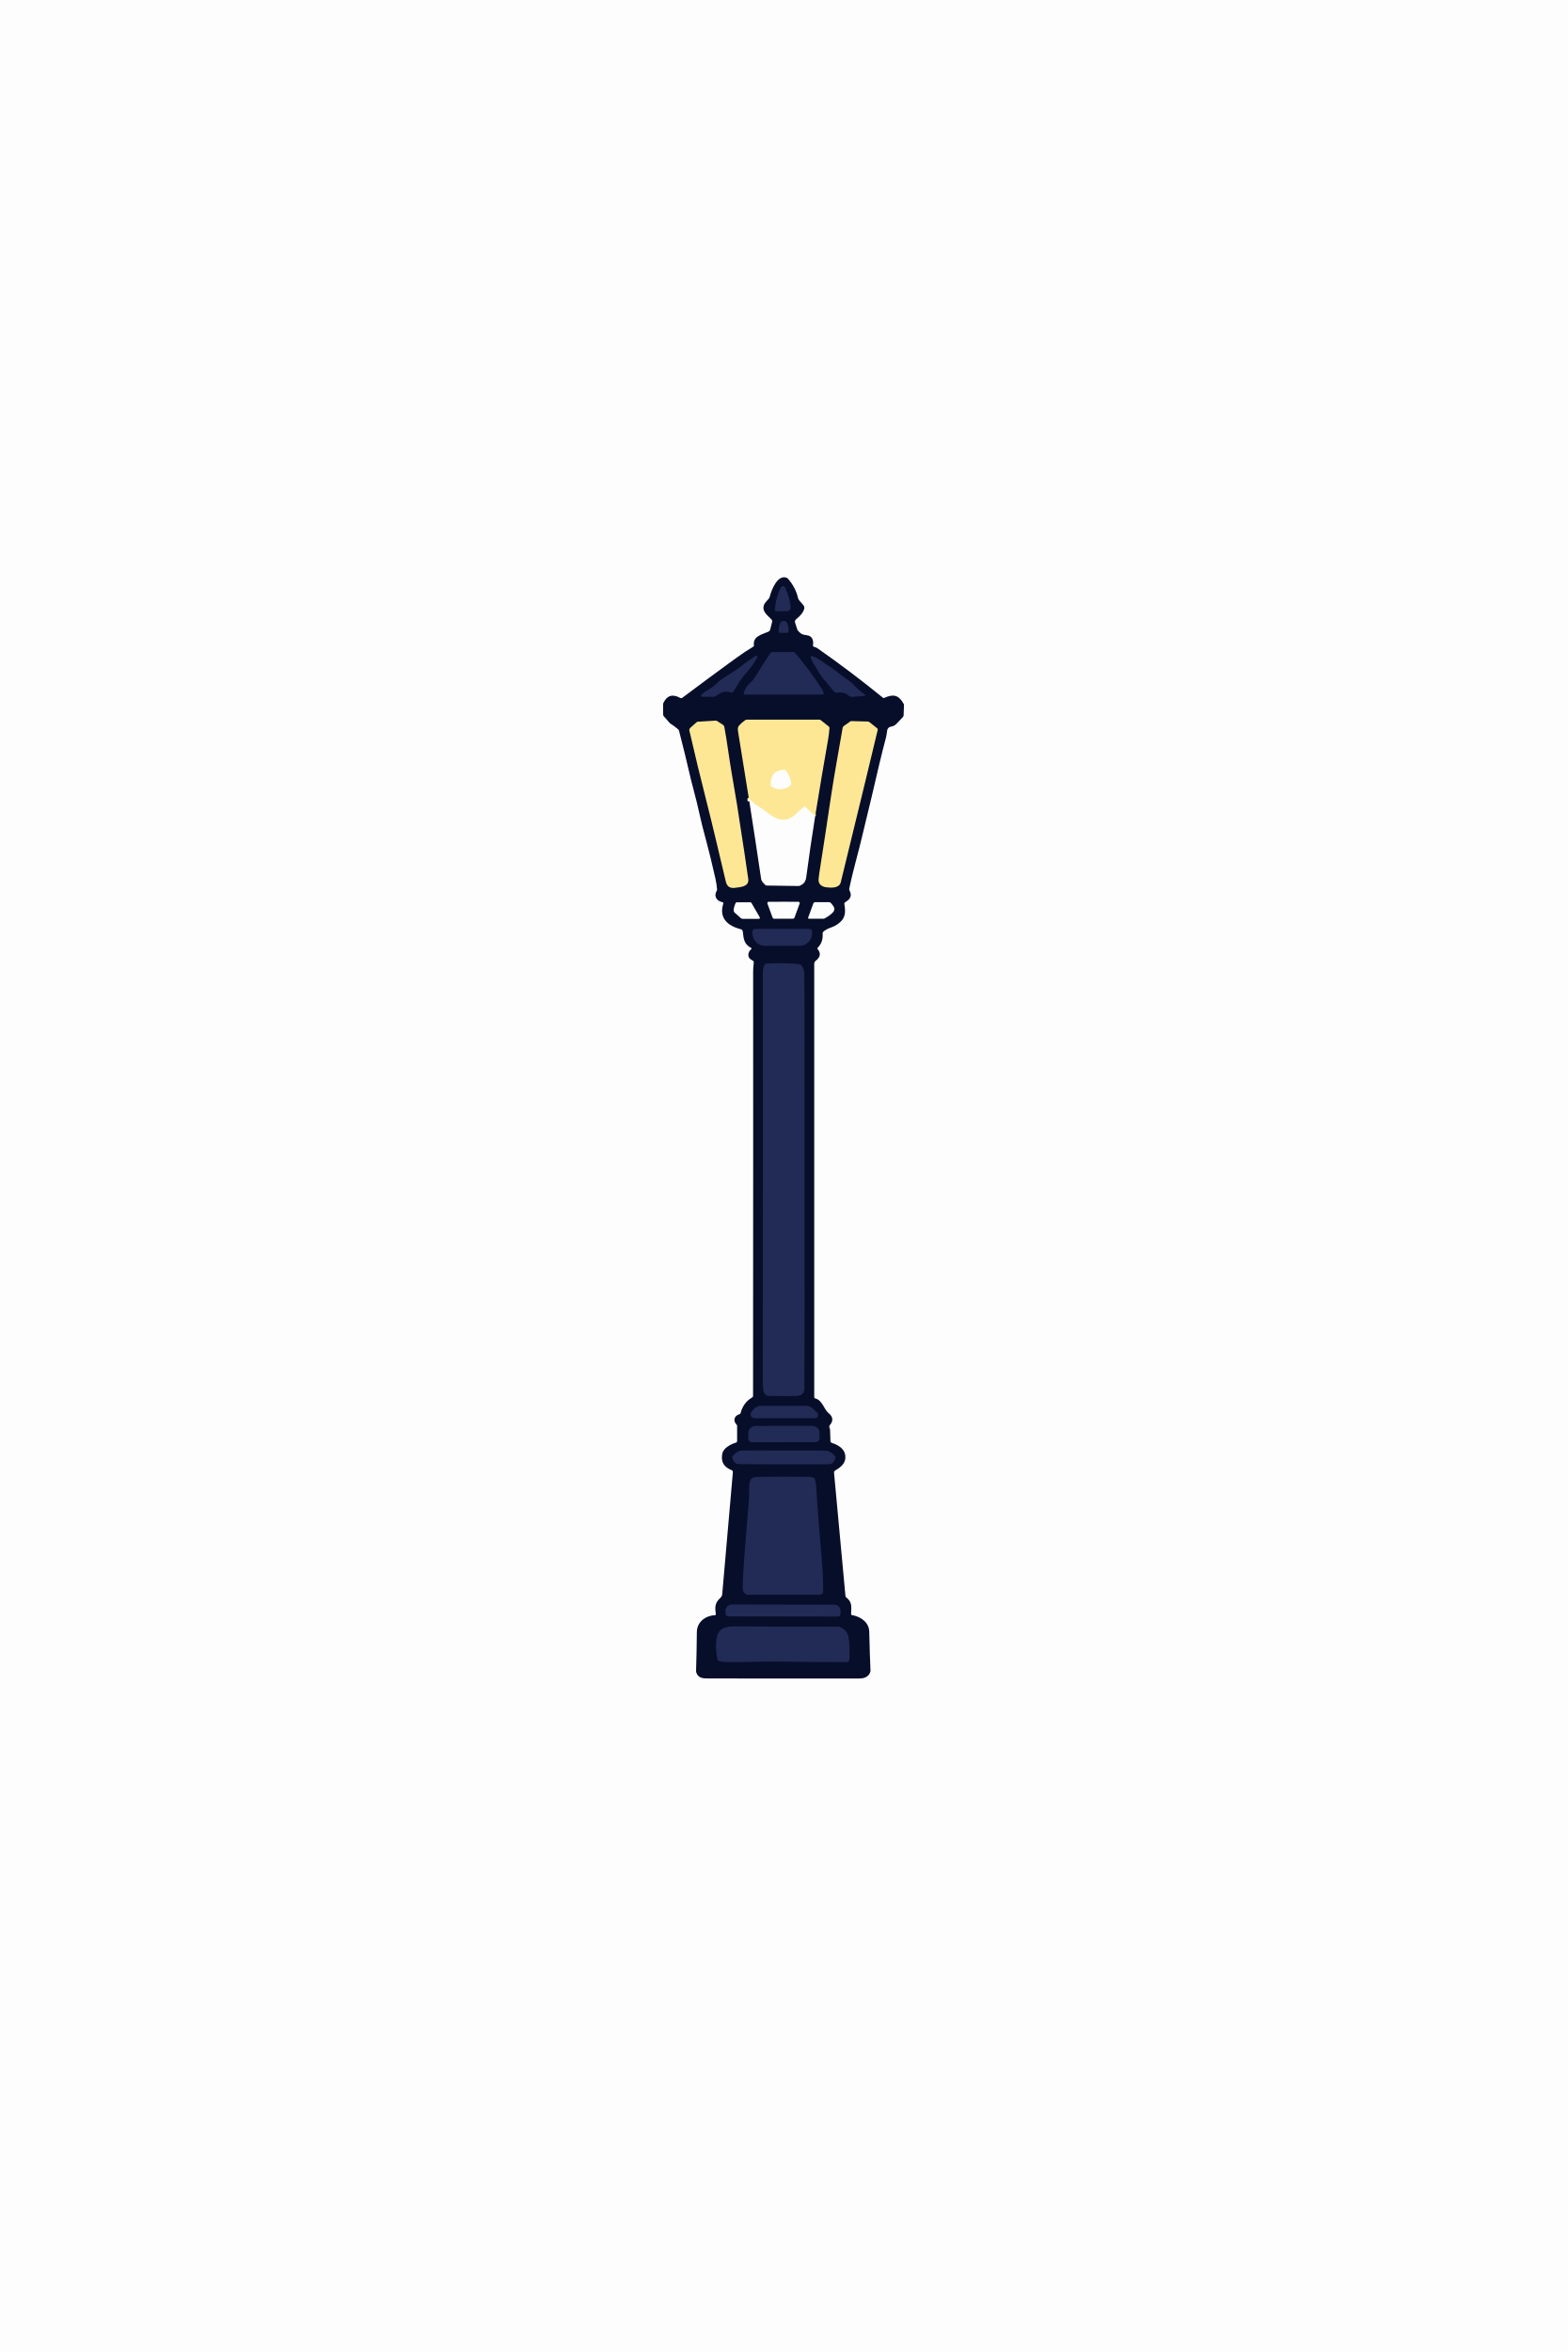
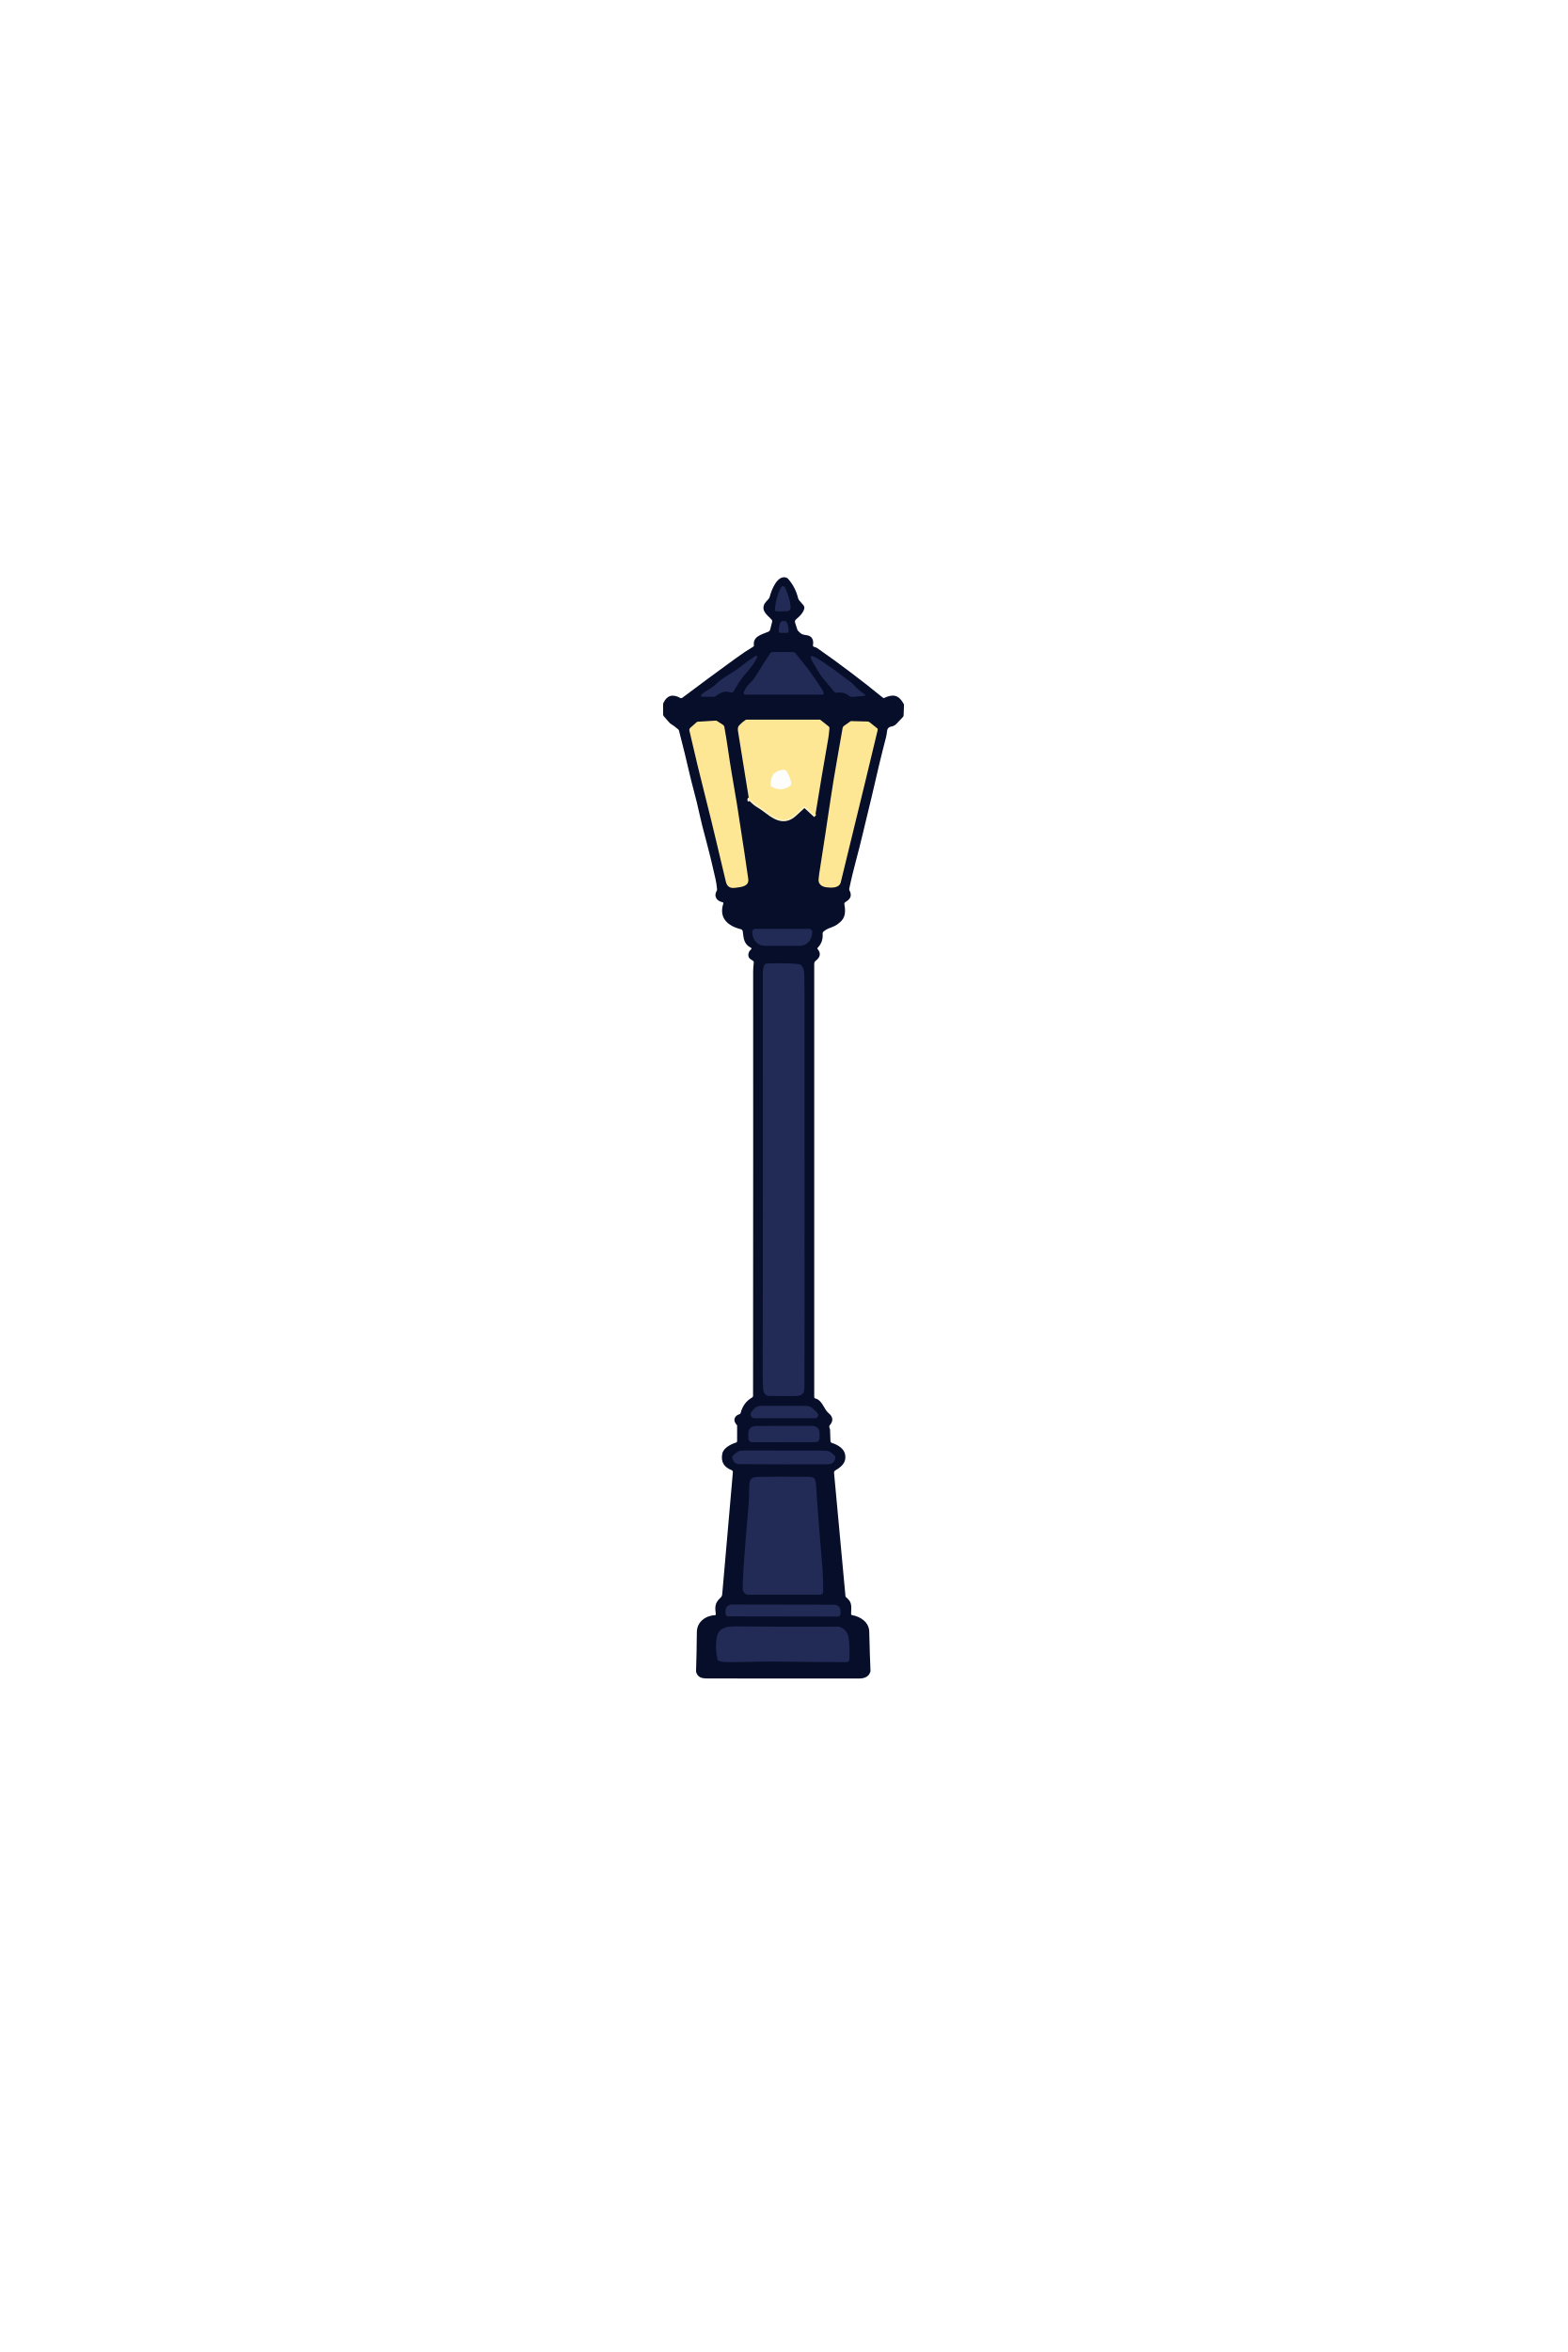
<svg xmlns="http://www.w3.org/2000/svg" version="1.1" viewBox="0.00 0.00 1024.00 1536.00">
-   <path fill="#fdfdfd" d="   M 1024.00 0.00   L 1024.00 1536.00   L 0.00 1536.00   L 0.00 0.00   L 1024.00 0.00   Z" />
  <path fill="#070e2a" d="   M 490.73 619.82   A 0.46 0.45 -51.4 0 0 490.65 619.07   C 485.99 616.59 485.74 613.28 485.17 608.27   A 1.67 1.66 -86.2 0 0 483.92 606.84   C 475.48 604.74 469.36 599.60 472.48 590.02   A 0.63 0.62 -75.8 0 0 472.01 589.22   C 468.13 588.46 466.02 585.34 468.18 581.68   A 1.61 1.58 58.1 0 0 468.39 580.75   Q 468.05 577.05 467.29 573.70   Q 463.95 559.03 462.00 551.82   Q 457.94 536.80 456.70 530.72   C 454.94 522.18 451.93 512.31 449.76 502.55   Q 447.87 494.06 443.53 477.22   A 1.87 1.83 14.1 0 0 442.96 476.29   Q 440.49 474.14 437.74 472.43   A 1.25 1.11 82.3 0 1 437.52 472.24   L 433.62 467.79   A 1.93 1.91 -65.7 0 1 433.15 466.53   L 433.15 459.78   A 1.62 1.59 58.5 0 1 433.31 459.08   Q 436.84 451.64 444.33 455.80   A 1.24 1.22 -48.8 0 0 445.66 455.70   Q 462.41 443.10 480.33 430.10   Q 487.01 425.25 492.07 422.29   A 0.79 0.78 71.4 0 0 492.45 421.52   C 491.68 415.60 497.32 414.45 501.85 412.56   A 2.10 2.09 86.0 0 0 503.08 411.14   L 504.38 405.96   A 1.31 1.30 30.8 0 0 504.07 404.76   C 501.74 402.01 497.30 399.45 499.09 394.89   C 499.62 393.54 501.21 392.20 502.18 390.94   A 3.31 3.29 -19.1 0 0 502.79 389.69   C 503.88 385.30 507.86 375.05 513.79 377.30   A 2.29 2.23 -9.7 0 1 514.69 377.92   Q 519.62 383.54 521.25 390.47   A 3.97 3.95 -72.0 0 0 522.08 392.11   L 524.81 395.29   A 2.46 2.45 28.5 0 1 525.38 397.20   Q 525.15 398.88 523.47 401.07   Q 522.50 402.34 519.91 404.54   A 1.92 1.90 61.1 0 0 519.33 406.58   L 520.76 411.03   A 2.69 2.65 15.8 0 0 521.30 411.98   C 523.42 414.28 524.35 414.52 527.09 414.85   C 530.37 415.25 531.66 418.12 531.02 421.28   A 1.00 0.99 -79.4 0 0 531.81 422.45   Q 532.99 422.67 534.06 423.42   Q 555.99 438.76 576.83 455.74   A 0.63 0.62 -37.9 0 0 577.48 455.82   C 583.52 453.04 587.03 453.83 590.28 459.67   A 1.65 1.62 -58.6 0 1 590.48 460.53   L 590.23 467.17   A 1.68 1.64 -23.0 0 1 589.78 468.25   Q 589.00 469.20 585.50 472.76   Q 584.09 474.21 582.04 474.51   A 3.04 2.82 -1.2 0 0 579.50 476.97   Q 579.09 480.21 578.75 481.49   Q 574.55 497.46 569.38 520.30   C 567.66 527.90 565.15 537.35 563.26 545.69   C 560.93 555.93 557.17 568.34 554.72 580.44   A 1.54 1.51 37.3 0 0 554.87 581.49   Q 557.20 585.88 553.06 588.54   Q 552.33 589.01 551.83 589.42   A 0.89 0.88 65.7 0 0 551.51 590.28   C 552.26 594.30 552.38 598.40 549.73 601.25   Q 546.95 604.25 543.28 605.54   Q 539.60 606.82 537.90 608.37   A 1.78 1.75 66.8 0 0 537.33 609.82   Q 537.78 615.23 534.06 618.99   A 0.56 0.55 47.4 0 0 534.03 619.74   Q 537.48 623.83 532.84 627.43   A 2.57 2.55 -19.0 0 0 531.85 629.45   L 531.85 912.40   A 0.89 0.89 0.0 0 0 532.54 913.27   C 537.22 914.41 538.16 920.39 541.22 922.84   C 544.17 925.20 544.43 927.94 542.09 930.63   Q 541.29 931.55 541.99 932.83   A 1.58 1.52 30.8 0 1 542.18 933.53   L 542.45 941.18   A 1.19 1.18 -82.4 0 0 543.28 942.27   C 547.26 943.54 551.39 945.93 552.08 950.12   C 552.92 955.26 549.50 957.98 545.60 960.28   A 1.68 1.67 -18.0 0 0 544.79 961.86   L 552.27 1042.56   A 0.36 0.36 0.0 0 0 552.34 1042.74   Q 552.35 1042.75 553.96 1044.30   C 556.86 1047.10 555.88 1050.58 555.93 1054.07   A 0.74 0.73 4.3 0 0 556.55 1054.78   C 562.11 1055.67 567.64 1059.46 567.78 1065.53   Q 568.15 1081.00 568.59 1090.96   A 2.89 2.77 -37.8 0 1 568.44 1091.98   Q 566.97 1096.15 561.25 1096.16   Q 493.22 1096.23 461.81 1096.12   C 458.33 1096.11 455.94 1095.46 454.80 1092.24   A 2.54 2.46 36.9 0 1 454.66 1091.36   Q 455.05 1079.18 455.18 1065.77   C 455.25 1059.20 460.94 1055.05 466.97 1054.83   A 0.61 0.60 -4.4 0 0 467.55 1054.16   C 467.00 1049.61 466.75 1046.96 470.63 1043.40   A 3.51 3.50 -18.8 0 0 471.75 1041.13   L 478.71 961.45   A 1.35 1.34 -77.2 0 0 477.85 960.07   Q 470.18 957.13 471.82 949.24   C 472.59 945.57 477.41 943.11 480.72 942.12   A 1.07 1.06 -8.5 0 0 481.48 941.10   L 481.48 930.98   A 0.35 0.33 -65.8 0 0 481.41 930.77   Q 481.24 930.53 480.78 929.98   C 478.57 927.37 480.02 924.36 482.99 923.57   A 1.09 1.07 -0.1 0 0 483.77 922.80   Q 485.51 915.96 491.31 912.62   A 1.15 1.15 0.0 0 0 491.89 911.62   Q 492.02 732.21 491.95 634.25   Q 491.95 632.37 492.37 628.46   A 1.00 0.99 -67.9 0 0 492.00 627.57   Q 491.49 627.15 490.66 626.70   C 487.79 625.15 488.56 621.64 490.73 619.82   Z" />
  <path stroke="#fdf2c9" stroke-width="2.00" fill="none" stroke-linecap="butt" vector-effect="non-scaling-stroke" d="   M 532.49 532.85   L 525.85 526.71   A 0.57 0.57 0.0 0 0 525.08 526.70   Q 522.49 529.01 519.54 531.79   C 513.27 537.70 507.44 535.43 501.09 530.47   Q 498.01 528.07 493.89 525.55   A 6.65 0.50 45.2 0 1 490.52 522.63   Q 488.62 520.80 489.42 523.18" />
-   <g fill="#fdfdfd">
-     <path d="   M 532.49 532.85   Q 529.31 552.64 526.66 572.63   C 526.23 575.85 525.18 577.12 522.58 578.37   A 2.35 2.25 31.1 0 1 521.51 578.61   L 500.81 578.32   A 1.30 1.28 65.5 0 1 499.95 577.99   Q 497.41 575.72 497.17 574.06   Q 493.45 548.73 489.42 523.18   Q 488.62 520.80 490.52 522.63   A 6.65 0.50 45.2 0 0 493.89 525.55   Q 498.01 528.07 501.09 530.47   C 507.44 535.43 513.27 537.70 519.54 531.79   Q 522.49 529.01 525.08 526.70   A 0.57 0.57 0.0 0 1 525.85 526.71   L 532.49 532.85   Z" />
-     <path d="   M 511.79 588.89   Q 519.34 588.89 521.53 588.93   A 0.86 0.86 0.0 0 1 522.32 590.09   L 518.89 599.41   A 0.85 0.84 9.7 0 1 518.10 599.96   Q 517.09 599.98 511.80 599.98   Q 506.51 599.98 505.50 599.97   A 0.85 0.84 -9.8 0 1 504.71 599.42   L 501.27 590.11   A 0.86 0.86 0.0 0 1 502.05 588.94   Q 504.24 588.90 511.79 588.89   Z" />
-     <path d="   M 527.87 599.25   L 531.26 590.03   A 1.33 1.33 0.0 0 1 532.51 589.16   L 541.65 589.16   A 1.35 1.33 -19.3 0 1 542.69 589.65   C 544.41 591.76 546.18 593.48 544.04 595.84   Q 542.24 597.83 538.57 599.83   A 1.26 1.20 29.0 0 1 537.96 599.99   L 528.38 599.99   A 0.55 0.55 0.0 0 1 527.87 599.25   Z" />
-     <path d="   M 496.29 599.09   A 0.64 0.64 0.0 0 1 495.73 600.05   L 485.05 600.05   A 1.58 1.58 0.0 0 1 484.00 599.65   L 479.99 596.14   A 2.26 2.24 -69.7 0 1 479.22 594.44   Q 479.21 592.72 480.49 589.75   A 0.81 0.80 -78.3 0 1 481.23 589.26   L 490.12 589.26   A 0.86 0.86 0.0 0 1 490.86 589.68   L 496.29 599.09   Z" />
-   </g>
  <g fill="#fde795">
    <path d="   M 532.49 532.85   L 525.85 526.71   A 0.57 0.57 0.0 0 0 525.08 526.70   Q 522.49 529.01 519.54 531.79   C 513.27 537.70 507.44 535.43 501.09 530.47   Q 498.01 528.07 493.89 525.55   A 6.65 0.50 45.2 0 1 490.52 522.63   Q 488.62 520.80 489.42 523.18   Q 485.72 500.47 482.06 477.50   Q 481.66 474.99 482.74 473.81   Q 484.77 471.60 487.01 470.14   A 1.09 1.03 27.1 0 1 487.59 469.97   L 535.30 469.97   A 1.18 1.16 63.4 0 1 536.02 470.22   L 541.35 474.46   A 1.21 1.21 0.0 0 1 541.80 475.50   Q 541.47 479.74 540.98 482.50   Q 536.56 507.58 532.49 532.85   Z" />
    <path d="   M 472.14 473.28   A 2.31 2.30 11.4 0 1 473.15 474.79   C 475.02 484.84 476.31 495.60 477.90 504.70   Q 480.67 520.60 481.40 525.34   Q 487.61 565.26 488.75 574.00   C 489.43 579.10 483.82 579.32 479.97 579.82   Q 475.24 580.44 474.13 575.83   C 469.76 557.63 465.89 540.64 461.15 522.04   Q 455.58 500.21 450.32 477.18   A 1.96 1.95 -27.3 0 1 450.93 475.28   L 454.98 471.69   A 1.47 1.46 22.3 0 1 455.87 471.32   L 467.31 470.62   A 1.93 1.88 59.0 0 1 468.46 470.92   L 472.14 473.28   Z" />
    <path d="   M 573.29 476.77   Q 568.83 495.77 549.19 576.16   C 548.21 580.14 542.99 579.86 539.77 579.46   C 536.71 579.08 534.34 577.36 534.70 573.99   Q 534.97 571.45 535.13 570.43   Q 539.49 542.57 542.57 521.64   C 544.76 506.74 548.60 486.02 550.39 475.42   A 2.14 2.12 77.6 0 1 551.28 474.02   L 555.41 471.13   A 1.25 1.21 27.3 0 1 556.10 470.92   L 566.75 471.20   A 2.10 2.08 64.6 0 1 567.97 471.64   L 572.86 475.53   A 1.25 1.24 26.1 0 1 573.29 476.77   Z" />
  </g>
  <g fill="#222b55">
    <path d="   M 510.02 383.70   A 1.57 1.56 -44.2 0 1 512.85 383.74   Q 515.90 390.45 516.49 396.42   A 2.54 2.54 0.0 0 1 513.96 399.21   L 507.16 399.21   A 1.05 1.04 -88.0 0 1 506.12 398.09   Q 506.72 390.39 510.02 383.70   Z" />
    <path d="   M 509.52 413.27   A 0.84 0.84 0.0 0 1 508.68 412.43   L 508.68 411.69   A 6.12 2.49 -90.0 0 1 511.17 405.57   L 512.61 405.57   A 6.12 2.49 -90.0 0 1 515.10 411.69   L 515.10 412.43   A 0.84 0.84 0.0 0 1 514.26 413.27   L 509.52 413.27   Z" />
    <path d="   M 519.31 426.34   Q 528.69 437.24 536.81 449.95   Q 537.62 451.22 538.02 452.47   A 0.89 0.89 0.0 0 1 537.17 453.64   L 486.78 453.64   A 1.04 1.04 0.0 0 1 485.80 452.24   C 486.67 449.86 487.99 447.76 490.46 445.51   Q 492.13 444.00 493.40 441.90   Q 498.22 433.91 503.20 426.50   A 1.55 1.52 -72.7 0 1 504.47 425.82   L 518.18 425.82   A 1.51 1.48 69.3 0 1 519.31 426.34   Z" />
    <path d="   M 493.43 428.34   A 0.81 0.81 0.0 0 1 494.61 429.37   Q 492.31 433.98 487.06 439.91   C 483.59 443.81 481.41 447.62 479.29 451.43   A 1.74 1.74 0.0 0 1 477.17 452.22   C 473.11 450.74 470.42 452.58 467.18 454.81   A 1.22 1.14 26.0 0 1 466.50 455.02   L 458.74 455.02   A 0.83 0.83 0.0 0 1 458.17 453.59   C 460.75 451.15 465.20 449.30 467.32 447.10   C 472.26 441.96 478.68 439.68 484.44 434.84   Q 486.99 432.70 493.43 428.34   Z" />
    <path d="   M 530.26 428.41   C 534.14 429.54 537.78 432.58 541.14 434.77   C 546.15 438.03 550.71 442.00 555.61 445.39   A 10.73 10.57 -3.1 0 1 557.49 447.05   Q 560.96 450.93 564.98 453.57   A 0.45 0.45 0.0 0 1 564.78 454.39   L 557.00 455.11   A 3.69 3.68 -27.2 0 1 554.27 454.24   Q 551.25 451.67 546.41 452.40   A 1.58 1.56 65.3 0 1 544.98 451.86   Q 540.45 446.54 536.99 442.26   Q 535.66 440.62 530.96 432.54   Q 529.35 429.76 529.58 428.80   A 0.55 0.54 -74.6 0 1 530.26 428.41   Z" />
    <path d="   M 528.65 606.60   A 1.88 1.88 0.0 0 1 530.53 608.48   L 530.53 608.88   A 8.78 7.83 -90.0 0 1 522.70 617.66   L 499.22 617.66   A 8.78 7.83 -90.0 0 1 491.39 608.88   L 491.39 608.48   A 1.88 1.88 0.0 0 1 493.27 606.60   L 528.65 606.60   Z" />
    <path d="   M 499.05 630.62   A 2.04 2.03 8.2 0 1 500.89 629.25   Q 512.33 628.73 521.50 629.60   C 524.41 629.88 525.30 633.38 525.34 636.25   Q 525.50 647.49 525.50 647.50   Q 525.54 682.92 525.54 854.75   Q 525.54 901.88 525.45 906.25   C 525.35 910.94 523.04 911.61 518.79 911.70   Q 511.64 911.83 501.88 911.61   A 2.13 2.01 57.6 0 1 500.98 911.38   Q 498.68 910.20 498.49 907.28   Q 498.19 902.83 498.20 899.50   Q 498.39 779.77 498.31 635.50   Q 498.31 632.80 499.05 630.62   Z" />
    <path d="   M 533.83 922.69   A 2.04 2.04 0.0 0 1 532.39 926.17   L 492.76 926.17   A 2.50 2.50 0.0 0 1 490.80 922.12   L 492.09 920.50   A 6.37 6.36 19.2 0 1 497.07 918.10   L 526.47 918.10   A 6.67 6.65 -22.4 0 1 531.19 920.06   L 533.83 922.69   Z" />
    <path d="   M 491.38 941.89   A 2.57 2.57 0.0 0 1 488.80 939.32   L 488.80 935.54   A 5.02 4.31 -0.1 0 1 493.81 931.22   L 530.29 931.16   A 5.02 4.31 -0.1 0 1 535.32 935.46   L 535.32 939.24   A 2.57 2.57 0.0 0 1 532.76 941.81   L 491.38 941.89   Z" />
    <path d="   M 512.01 947.31   C 522.78 947.33 531.98 947.14 539.70 947.43   Q 542.41 947.54 545.47 950.96   A 1.07 1.05 -60.7 0 1 545.72 951.87   Q 544.92 956.26 540.99 956.28   Q 526.38 956.34 511.99 956.32   Q 497.60 956.29 482.99 956.19   Q 479.06 956.15 478.28 951.76   A 1.07 1.05 60.9 0 1 478.53 950.85   Q 481.60 947.44 484.31 947.35   C 492.03 947.08 501.24 947.30 512.01 947.31   Z" />
    <path d="   M 535.73 1041.44   L 488.24 1041.44   A 1.94 1.93 61.9 0 1 487.16 1041.11   Q 485.15 1039.78 485.15 1037.42   Q 485.13 1031.67 485.75 1022.76   Q 486.79 1007.81 489.10 981.09   Q 489.28 978.90 489.37 971.64   C 489.45 964.98 490.92 964.55 496.80 964.46   Q 507.39 964.28 528.25 964.44   Q 529.70 964.45 531.42 965.06   A 1.26 1.26 0.0 0 1 532.19 965.83   Q 532.97 968.01 533.08 969.92   Q 534.11 987.95 536.91 1020.25   Q 537.79 1030.37 537.65 1039.55   A 1.92 1.92 0.0 0 1 535.73 1041.44   Z" />
    <path d="   M 475.69 1055.58   A 1.79 1.79 0.0 0 1 473.91 1053.78   L 473.91 1051.86   A 4.09 4.03 0.1 0 1 478.01 1047.84   L 544.97 1047.96   A 4.09 4.03 0.1 0 1 549.05 1052.00   L 549.05 1053.92   A 1.79 1.79 0.0 0 1 547.25 1055.70   L 475.69 1055.58   Z" />
    <path d="   M 469.58 1084.66   A 1.58 1.57 -86.0 0 1 468.58 1083.50   Q 467.23 1076.93 467.95 1070.72   C 468.96 1062.09 475.32 1062.08 482.44 1062.14   Q 513.11 1062.40 547.59 1062.30   A 2.59 2.45 53.7 0 1 548.47 1062.46   Q 553.44 1064.34 554.26 1069.31   Q 555.22 1075.09 554.82 1083.38   C 554.70 1085.87 553.13 1085.45 550.95 1085.45   Q 532.33 1085.47 505.59 1085.08   C 496.19 1084.95 483.81 1085.76 473.25 1085.36   Q 471.26 1085.28 469.58 1084.66   Z" />
  </g>
  <path fill="#fdfdfd" d="   M 511.90 502.72   A 2.05 2.05 0.0 0 1 513.70 503.58   Q 516.07 506.92 516.80 511.38   A 2.00 1.98 68.1 0 1 515.98 513.33   Q 510.22 517.38 503.91 513.67   A 1.02 1.01 15.1 0 1 503.42 512.82   C 503.29 506.88 505.52 503.11 511.90 502.72   Z" />
</svg>
